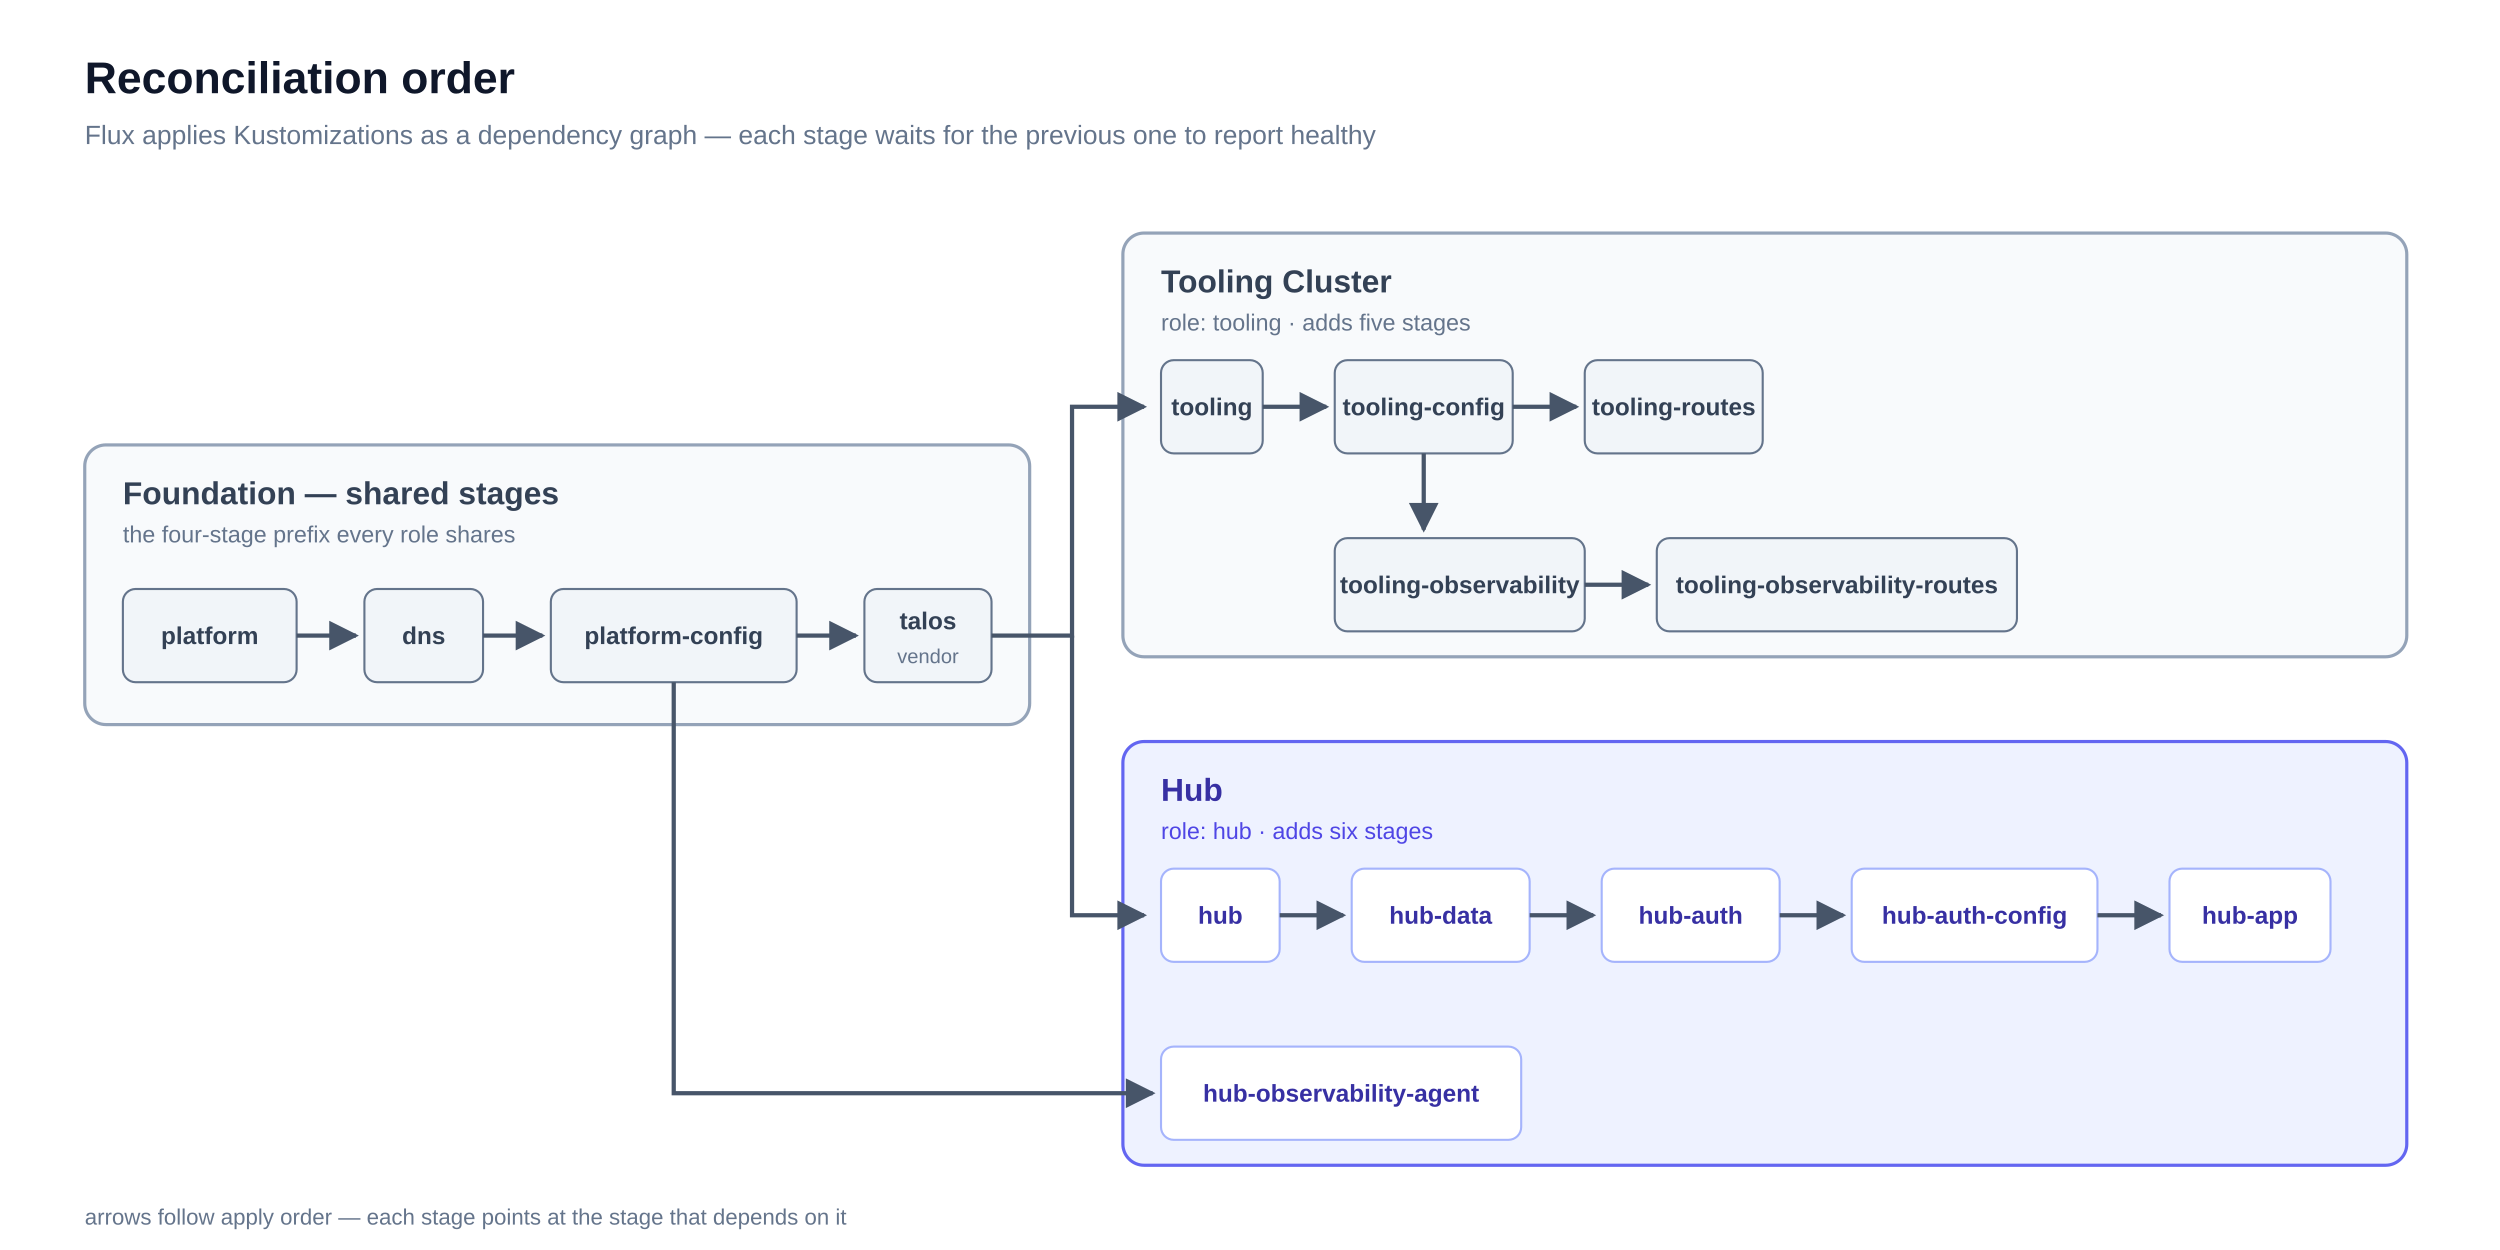
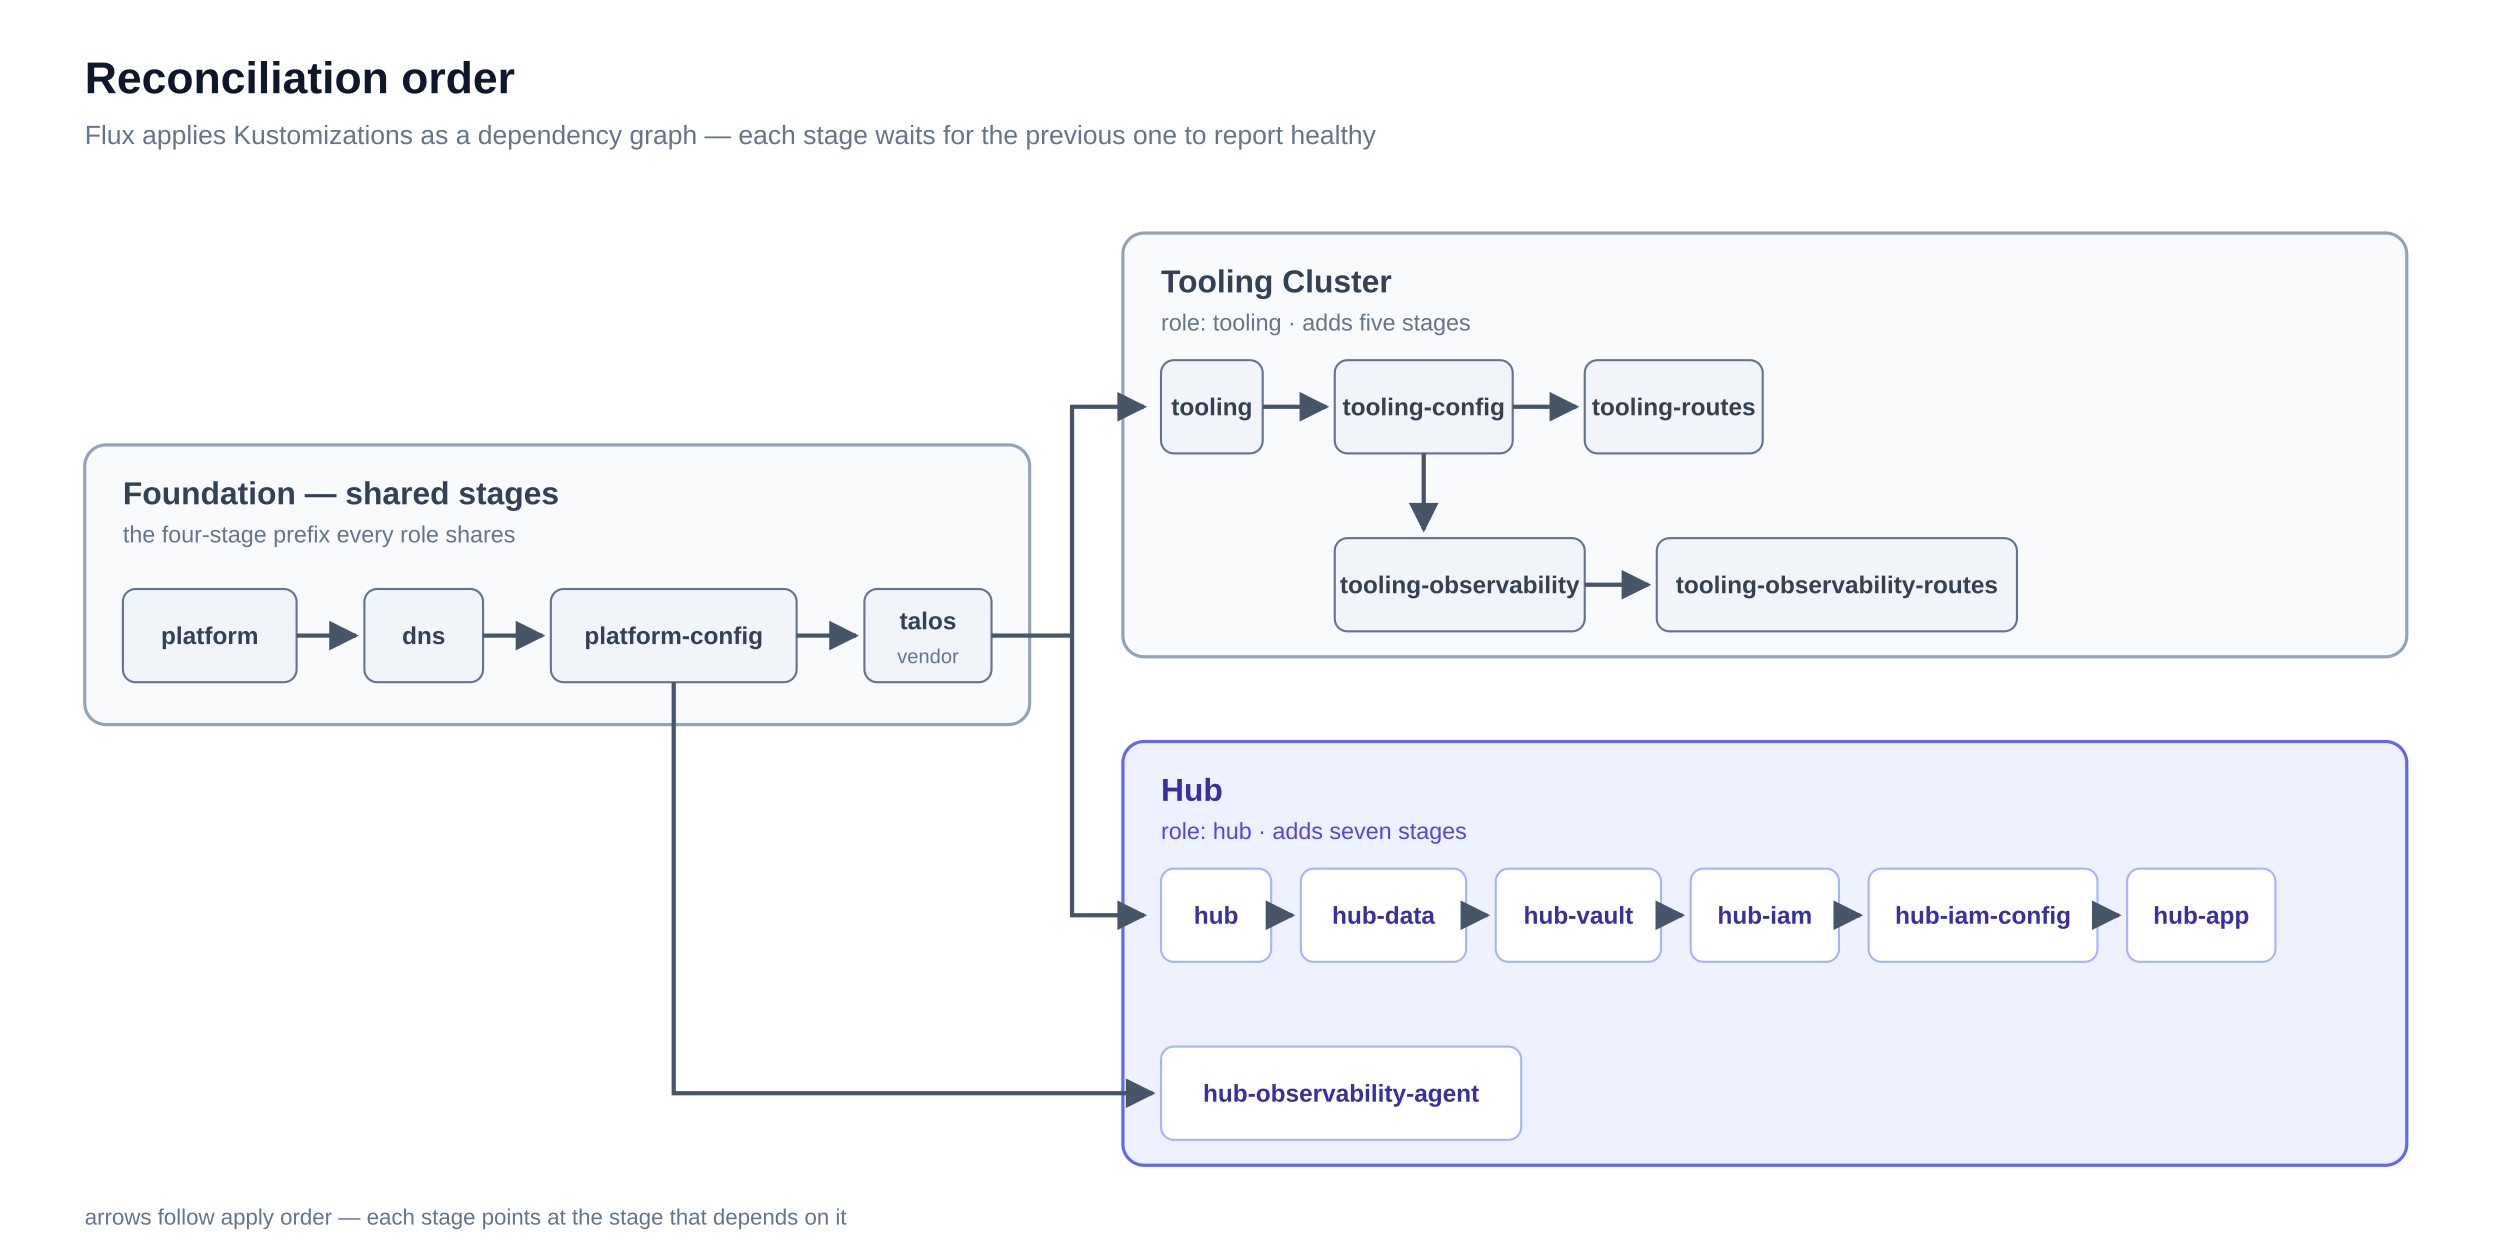
<svg xmlns="http://www.w3.org/2000/svg" viewBox="0 0 1180 590" font-family="Helvetica Neue, Arial, sans-serif">
  <defs>
    <marker id="arrow" viewBox="0 0 10 10" refX="9" refY="5" markerWidth="7" markerHeight="7" orient="auto-start-reverse">
      <path d="M0,0 L10,5 L0,10 z" fill="#475569" />
    </marker>
  </defs>
  <rect x="0" y="0" width="1180" height="590" fill="#ffffff" />
  <text x="40" y="44" font-size="21" font-weight="700" fill="#0f172a">Reconciliation order</text>
  <text x="40" y="68" font-size="12.5" fill="#64748b">Flux applies Kustomizations as a dependency graph — each stage waits for the previous one to report healthy</text>
  <rect x="40" y="210" width="446" height="132" rx="10" fill="#f8fafc" stroke="#94a3b8" stroke-width="1.5" />
  <text x="58" y="238" font-size="15" font-weight="700" fill="#334155">Foundation — shared stages</text>
  <text x="58" y="256" font-size="11" fill="#64748b">the four-stage prefix every role shares</text>
  <rect x="58" y="278" width="82" height="44" rx="6" fill="#f1f5f9" stroke="#64748b" />
  <text x="99" y="304" font-size="11.5" font-weight="700" fill="#334155" text-anchor="middle">platform</text>
  <rect x="172" y="278" width="56" height="44" rx="6" fill="#f1f5f9" stroke="#64748b" />
  <text x="200" y="304" font-size="11.5" font-weight="700" fill="#334155" text-anchor="middle">dns</text>
  <rect x="260" y="278" width="116" height="44" rx="6" fill="#f1f5f9" stroke="#64748b" />
  <text x="318" y="304" font-size="11.5" font-weight="700" fill="#334155" text-anchor="middle">platform-config</text>
  <rect x="408" y="278" width="60" height="44" rx="6" fill="#f1f5f9" stroke="#64748b" />
  <text x="438" y="297" font-size="11.5" font-weight="700" fill="#334155" text-anchor="middle">talos</text>
  <text x="438" y="313" font-size="9.5" fill="#64748b" text-anchor="middle">vendor</text>
  <line x1="140" y1="300" x2="168" y2="300" stroke="#475569" stroke-width="2" marker-end="url(#arrow)" />
  <line x1="228" y1="300" x2="256" y2="300" stroke="#475569" stroke-width="2" marker-end="url(#arrow)" />
  <line x1="376" y1="300" x2="404" y2="300" stroke="#475569" stroke-width="2" marker-end="url(#arrow)" />
  <rect x="530" y="110" width="606" height="200" rx="10" fill="#f8fafc" stroke="#94a3b8" stroke-width="1.5" />
  <text x="548" y="138" font-size="15" font-weight="700" fill="#334155">Tooling Cluster</text>
  <text x="548" y="156" font-size="11" fill="#64748b">role: tooling · adds five stages</text>
  <rect x="548" y="170" width="48" height="44" rx="6" fill="#f1f5f9" stroke="#64748b" />
  <text x="572" y="196" font-size="11.5" font-weight="700" fill="#334155" text-anchor="middle">tooling</text>
  <rect x="630" y="170" width="84" height="44" rx="6" fill="#f1f5f9" stroke="#64748b" />
  <text x="672" y="196" font-size="11.5" font-weight="700" fill="#334155" text-anchor="middle">tooling-config</text>
  <rect x="748" y="170" width="84" height="44" rx="6" fill="#f1f5f9" stroke="#64748b" />
  <text x="790" y="196" font-size="11.5" font-weight="700" fill="#334155" text-anchor="middle">tooling-routes</text>
  <rect x="630" y="254" width="118" height="44" rx="6" fill="#f1f5f9" stroke="#64748b" />
  <text x="689" y="280" font-size="11.5" font-weight="700" fill="#334155" text-anchor="middle">tooling-observability</text>
  <rect x="782" y="254" width="170" height="44" rx="6" fill="#f1f5f9" stroke="#64748b" />
  <text x="867" y="280" font-size="11.5" font-weight="700" fill="#334155" text-anchor="middle">tooling-observability-routes</text>
  <line x1="596" y1="192" x2="626" y2="192" stroke="#475569" stroke-width="2" marker-end="url(#arrow)" />
  <line x1="714" y1="192" x2="744" y2="192" stroke="#475569" stroke-width="2" marker-end="url(#arrow)" />
  <line x1="672" y1="214" x2="672" y2="250" stroke="#475569" stroke-width="2" marker-end="url(#arrow)" />
  <line x1="748" y1="276" x2="778" y2="276" stroke="#475569" stroke-width="2" marker-end="url(#arrow)" />
  <rect x="530" y="350" width="606" height="200" rx="10" fill="#eef2ff" stroke="#6366f1" stroke-width="1.5" />
  <text x="548" y="378" font-size="15" font-weight="700" fill="#3730a3">Hub</text>
-   <text x="548" y="396" font-size="11" fill="#4f46e5">role: hub · adds six stages</text>
-   <rect x="548" y="410" width="56" height="44" rx="6" fill="#ffffff" stroke="#a5b4fc" />
-   <text x="576" y="436" font-size="11.5" font-weight="700" fill="#3730a3" text-anchor="middle">hub</text>
-   <rect x="638" y="410" width="84" height="44" rx="6" fill="#ffffff" stroke="#a5b4fc" />
-   <text x="680" y="436" font-size="11.5" font-weight="700" fill="#3730a3" text-anchor="middle">hub-data</text>
-   <rect x="756" y="410" width="84" height="44" rx="6" fill="#ffffff" stroke="#a5b4fc" />
-   <text x="798" y="436" font-size="11.5" font-weight="700" fill="#3730a3" text-anchor="middle">hub-auth</text>
-   <rect x="874" y="410" width="116" height="44" rx="6" fill="#ffffff" stroke="#a5b4fc" />
-   <text x="932" y="436" font-size="11.5" font-weight="700" fill="#3730a3" text-anchor="middle">hub-auth-config</text>
-   <rect x="1024" y="410" width="76" height="44" rx="6" fill="#ffffff" stroke="#a5b4fc" />
-   <text x="1062" y="436" font-size="11.5" font-weight="700" fill="#3730a3" text-anchor="middle">hub-app</text>
+   <text x="548" y="396" font-size="11" fill="#4f46e5">role: hub · adds seven stages</text>
+   <rect x="548" y="410" width="52" height="44" rx="6" fill="#ffffff" stroke="#a5b4fc" />
+   <text x="574" y="436" font-size="11.5" font-weight="700" fill="#3730a3" text-anchor="middle">hub</text>
+   <rect x="614" y="410" width="78" height="44" rx="6" fill="#ffffff" stroke="#a5b4fc" />
+   <text x="653" y="436" font-size="11.5" font-weight="700" fill="#3730a3" text-anchor="middle">hub-data</text>
+   <rect x="706" y="410" width="78" height="44" rx="6" fill="#ffffff" stroke="#a5b4fc" />
+   <text x="745" y="436" font-size="11.5" font-weight="700" fill="#3730a3" text-anchor="middle">hub-vault</text>
+   <rect x="798" y="410" width="70" height="44" rx="6" fill="#ffffff" stroke="#a5b4fc" />
+   <text x="833" y="436" font-size="11.5" font-weight="700" fill="#3730a3" text-anchor="middle">hub-iam</text>
+   <rect x="882" y="410" width="108" height="44" rx="6" fill="#ffffff" stroke="#a5b4fc" />
+   <text x="936" y="436" font-size="11.5" font-weight="700" fill="#3730a3" text-anchor="middle">hub-iam-config</text>
+   <rect x="1004" y="410" width="70" height="44" rx="6" fill="#ffffff" stroke="#a5b4fc" />
+   <text x="1039" y="436" font-size="11.5" font-weight="700" fill="#3730a3" text-anchor="middle">hub-app</text>
  <rect x="548" y="494" width="170" height="44" rx="6" fill="#ffffff" stroke="#a5b4fc" />
  <text x="633" y="520" font-size="11.5" font-weight="700" fill="#3730a3" text-anchor="middle">hub-observability-agent</text>
-   <line x1="604" y1="432" x2="634" y2="432" stroke="#475569" stroke-width="2" marker-end="url(#arrow)" />
-   <line x1="722" y1="432" x2="752" y2="432" stroke="#475569" stroke-width="2" marker-end="url(#arrow)" />
-   <line x1="840" y1="432" x2="870" y2="432" stroke="#475569" stroke-width="2" marker-end="url(#arrow)" />
-   <line x1="990" y1="432" x2="1020" y2="432" stroke="#475569" stroke-width="2" marker-end="url(#arrow)" />
+   <line x1="600" y1="432" x2="610" y2="432" stroke="#475569" stroke-width="2" marker-end="url(#arrow)" />
+   <line x1="692" y1="432" x2="702" y2="432" stroke="#475569" stroke-width="2" marker-end="url(#arrow)" />
+   <line x1="784" y1="432" x2="794" y2="432" stroke="#475569" stroke-width="2" marker-end="url(#arrow)" />
+   <line x1="868" y1="432" x2="878" y2="432" stroke="#475569" stroke-width="2" marker-end="url(#arrow)" />
+   <line x1="990" y1="432" x2="1000" y2="432" stroke="#475569" stroke-width="2" marker-end="url(#arrow)" />
  <path d="M468 300 H506 V192 H540" fill="none" stroke="#475569" stroke-width="2" marker-end="url(#arrow)" />
  <path d="M506 300 V432 H540" fill="none" stroke="#475569" stroke-width="2" marker-end="url(#arrow)" />
  <path d="M318 322 V516 H544" fill="none" stroke="#475569" stroke-width="2" marker-end="url(#arrow)" />
  <text x="40" y="578" font-size="10.5" fill="#64748b">arrows follow apply order — each stage points at the stage that depends on it</text>
</svg>
